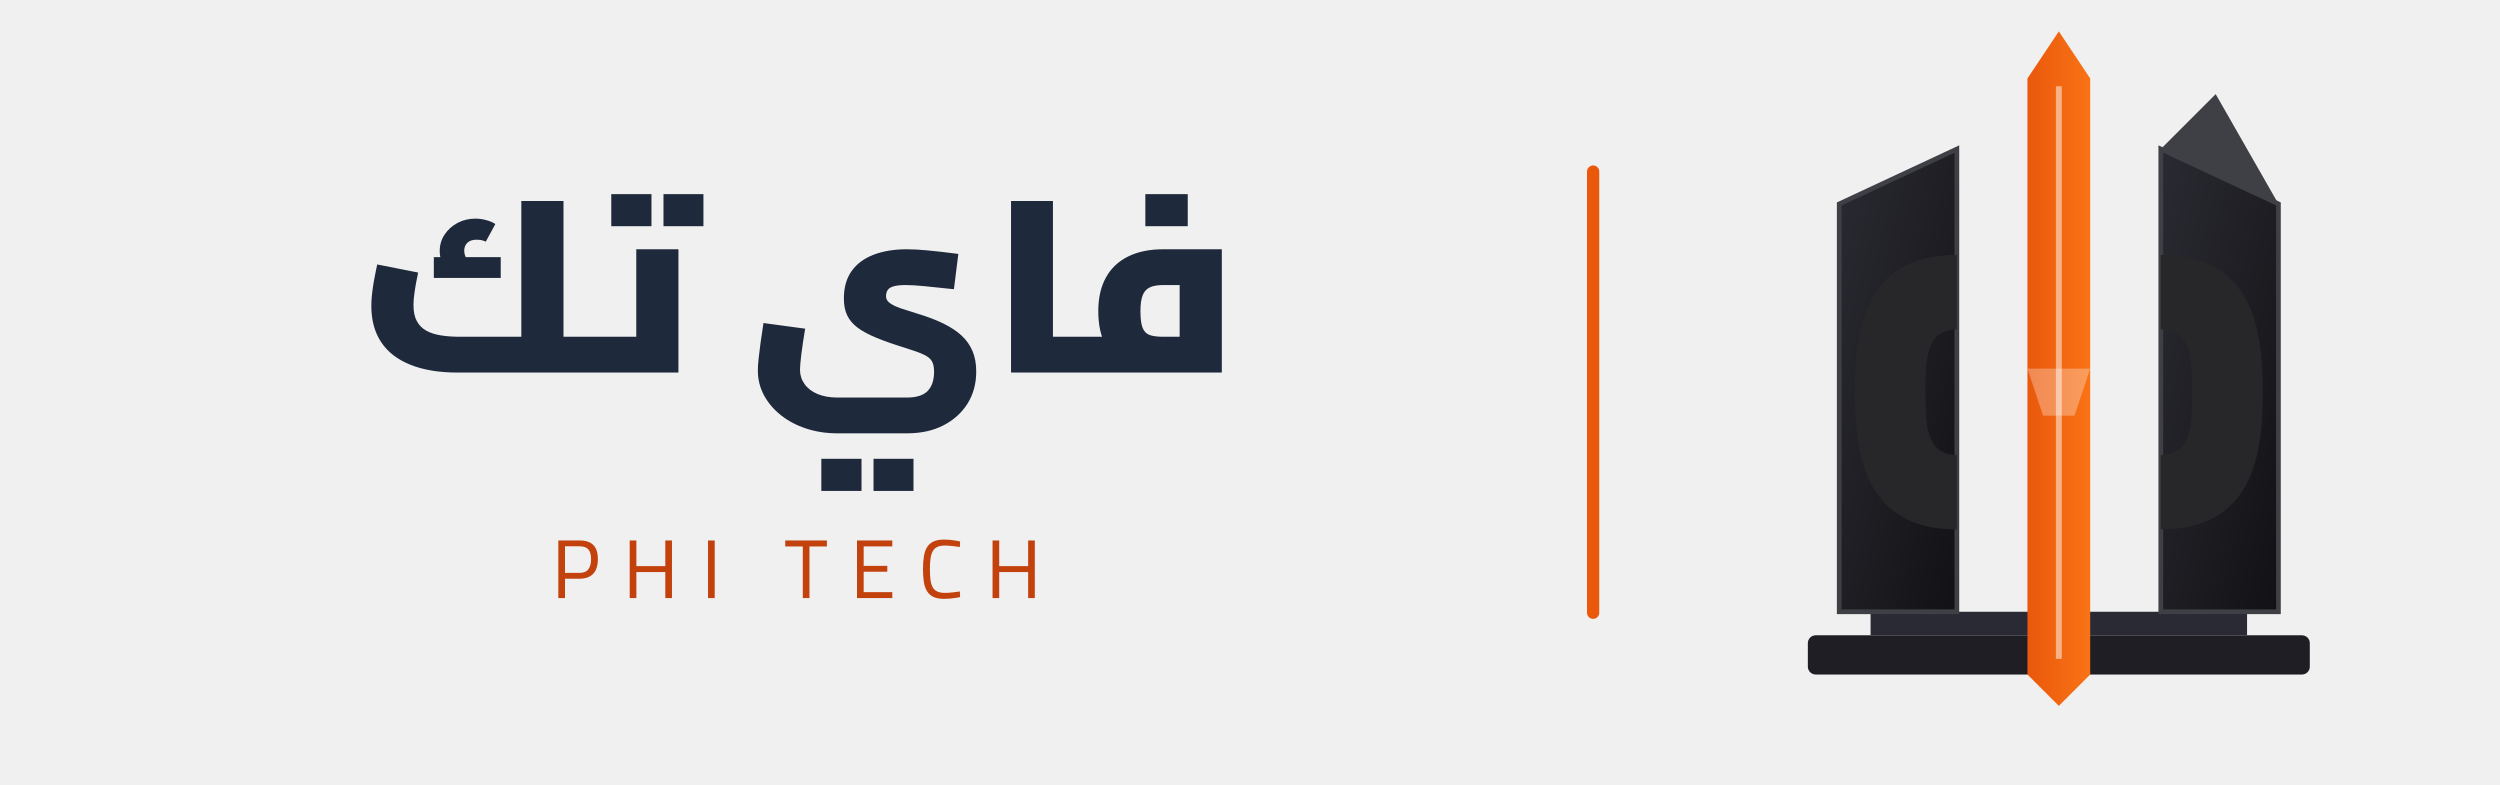
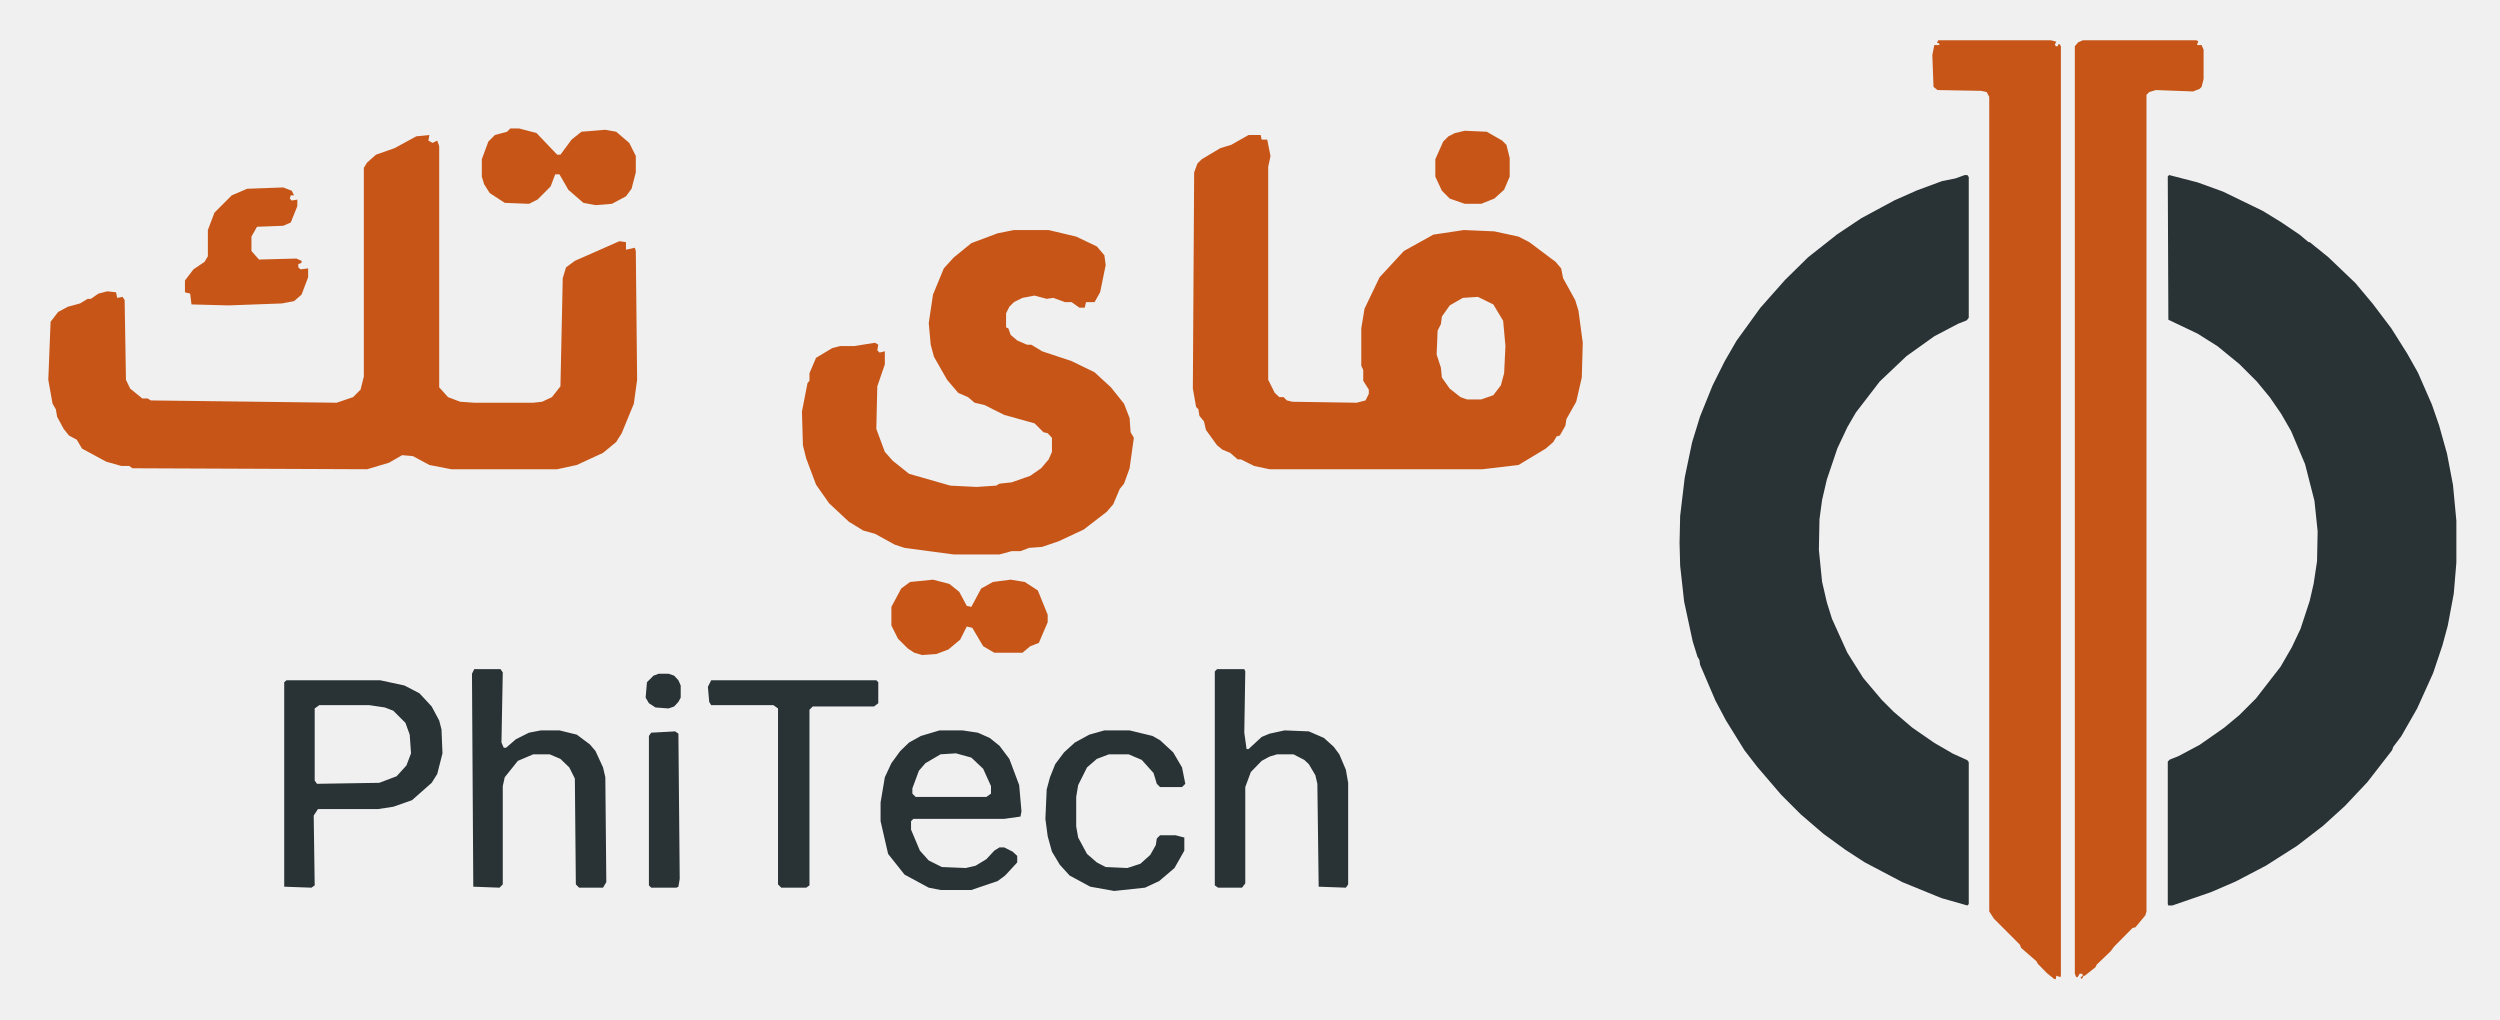
- <svg xmlns="http://www.w3.org/2000/svg" viewBox="0 0 510 160" role="img" aria-labelledby="title">
-   <svg x="340" y="0" width="160" height="160" viewBox="0 0 200 200">
-     <defs>
-       <linearGradient id="portalOrange" x1="0" y1="0" x2="1" y2="0">
-         <stop offset="0%" stop-color="#ea580c" />
-         <stop offset="100%" stop-color="#f97316" />
-       </linearGradient>
-       <linearGradient id="portalDark" x1="0" y1="0" x2="1" y2="1">
-         <stop offset="0%" stop-color="#2a2a32" />
-         <stop offset="100%" stop-color="#121215" />
-       </linearGradient>
-     </defs>
-     <rect x="36" y="162" width="128" height="10" rx="2" fill="#1e1e24" />
-     <rect x="52" y="156" width="96" height="6" fill="#2a2a34" />
-     <polygon points="44,52 74,38 74,156 44,156" fill="url(#portalDark)" stroke="#3f3f46" stroke-width="1.2" />
-     <path d="M 74 65 C 50 65, 48 85, 48 100 C 48 115, 50 135, 74 135 L 74 116 C 66 116, 66 108, 66 100 C 66 92, 66 84, 74 84 Z" fill="#27272a" />
-     <polygon points="126,38 156,52 156,156 126,156" fill="url(#portalDark)" stroke="#3f3f46" stroke-width="1.2" />
-     <polygon points="126,38 140,24 156,52" fill="#3f3f46" />
-     <path d="M 126 65 C 150 65, 152 85, 152 100 C 152 115, 150 135, 126 135 L 126 116 C 134 116, 134 108, 134 100 C 134 92, 134 84, 126 84 Z" fill="#27272a" />
-     <polygon points="92,20 100,8 108,20 108,172 100,180 92,172" fill="url(#portalOrange)" />
-     <line x1="100" y1="22" x2="100" y2="168" stroke="#ffffff" stroke-width="1.5" stroke-opacity="0.5" />
-     <polygon points="92,94 108,94 104,106 96,106" fill="#ffffff" fill-opacity="0.3" />
-   </svg>
-   <path d="M325 35v90" stroke="#ea580c" stroke-width="2.5" stroke-linecap="round" />
-   <path d="M120.10 76L114.95 76L114.95 68.70L120.10 68.70L120.10 76M114.95 76L93.30 76Q87.70 76 83.75 74.42Q79.80 72.85 77.78 69.83Q75.75 66.80 75.75 62.40Q75.75 61.20 75.90 59.92Q76.05 58.65 76.25 57.47Q76.45 56.30 76.65 55.38Q76.85 54.45 76.95 53.95L85.30 55.60Q85.15 56.35 84.92 57.50Q84.70 58.65 84.53 59.90Q84.35 61.15 84.35 62.25Q84.35 64.25 85.03 65.50Q85.70 66.75 86.95 67.45Q88.20 68.15 89.95 68.42Q91.70 68.70 93.85 68.70L111.70 68.70L106.35 73.15L106.35 41L114.95 41L114.95 76M120.10 76L120.10 68.70Q120.40 68.70 120.58 68.95Q120.75 69.20 120.88 69.67Q121 70.15 121.05 70.83Q121.10 71.50 121.10 72.35Q121.10 73.20 121.05 73.88Q121 74.55 120.88 75.03Q120.75 75.50 120.58 75.75Q120.40 76 120.10 76M95.65 53.35L91.85 56.05Q90.80 54.80 90.25 53.67Q89.70 52.55 89.70 51.25Q89.70 49.35 90.70 47.85Q91.70 46.35 93.35 45.47Q95 44.60 97 44.60Q98.05 44.60 99.17 44.90Q100.30 45.20 101.05 45.70L99.10 49.30Q98.60 49.05 98.13 48.97Q97.65 48.90 97.20 48.90Q96 48.90 95.35 49.52Q94.70 50.15 94.70 51.15Q94.70 51.75 94.92 52.27Q95.15 52.80 95.65 53.35M102.15 56.70L88.50 56.70L88.50 52.45L102.15 52.45L102.15 56.70M138.40 76L120.10 76L120.10 68.70L135.15 68.70L129.80 73.15L129.80 50.85L138.40 50.85L138.40 76M120.10 68.70L120.10 76Q119.85 76 119.65 75.75Q119.45 75.50 119.35 75.03Q119.25 74.55 119.17 73.88Q119.10 73.20 119.10 72.35Q119.10 71.20 119.20 70.40Q119.30 69.60 119.52 69.15Q119.75 68.70 120.10 68.70M132.90 46.15L124.70 46.15L124.70 39.60L132.90 39.60L132.90 46.15M143.50 46.15L135.35 46.15L135.35 39.60L143.50 39.60L143.50 46.15M185 88.40L170.85 88.40Q167.40 88.40 164.45 87.42Q161.50 86.45 159.30 84.70Q157.10 82.95 155.85 80.63Q154.60 78.30 154.60 75.55Q154.60 74.65 154.75 73.22Q154.90 71.80 155.15 69.95Q155.40 68.10 155.75 65.90L164.25 67.05Q163.75 70.05 163.47 72.28Q163.20 74.50 163.20 75.45Q163.20 77.05 164.13 78.35Q165.05 79.65 166.78 80.38Q168.50 81.10 170.85 81.10L185 81.10Q187.95 81.10 189.25 79.75Q190.55 78.40 190.55 75.80Q190.55 74.40 190.07 73.63Q189.60 72.85 188.32 72.28Q187.05 71.70 184.60 70.95Q181.20 69.90 178.82 68.92Q176.45 67.95 175 66.88Q173.55 65.80 172.85 64.38Q172.15 62.95 172.15 60.90Q172.15 57.50 173.75 55.27Q175.35 53.05 178.25 51.95Q181.15 50.85 185 50.85Q186.80 50.85 189.22 51.08Q191.65 51.30 195.50 51.80L194.60 59Q190.85 58.60 188.60 58.38Q186.35 58.15 184.75 58.15Q183.20 58.15 182.32 58.40Q181.45 58.65 181.10 59.15Q180.75 59.65 180.75 60.45Q180.75 61.15 181.32 61.65Q181.90 62.15 182.85 62.55Q183.80 62.95 184.93 63.27Q186.05 63.60 187.20 64Q190.20 64.90 192.45 66Q194.70 67.10 196.18 68.47Q197.65 69.85 198.40 71.63Q199.15 73.40 199.15 75.80Q199.15 79.50 197.38 82.33Q195.60 85.15 192.45 86.78Q189.30 88.40 185 88.40M175.75 100.15L167.55 100.15L167.55 93.60L175.75 93.60L175.75 100.15M186.35 100.15L178.20 100.15L178.20 93.60L186.35 93.60L186.35 100.15M220.25 76L214.80 76L214.80 68.70L220.25 68.70L220.25 76M214.80 76L206.25 76L206.25 41L214.80 41L214.80 76M220.25 76L220.25 68.70Q220.50 68.70 220.70 68.95Q220.90 69.20 221 69.67Q221.10 70.15 221.17 70.83Q221.25 71.50 221.25 72.35Q221.25 73.20 221.17 73.88Q221.10 74.55 221 75.03Q220.90 75.50 220.70 75.75Q220.50 76 220.25 76M249.25 76L220.25 76L220.25 68.70L242.30 68.70L240.65 70.10L240.65 56.95L242.10 58.15L237.30 58.15Q235.55 58.15 234.55 58.63Q233.55 59.10 233.10 60.25Q232.65 61.40 232.65 63.45Q232.65 65.80 233.10 66.90Q233.55 68 234.55 68.35Q235.55 68.70 237.30 68.70L237.30 75.65Q233.10 75.65 230.13 74.40Q227.15 73.15 225.60 70.45Q224.05 67.75 224.05 63.45Q224.05 59.45 225.60 56.63Q227.15 53.80 230.13 52.33Q233.10 50.85 237.30 50.85L249.25 50.85L249.25 76M220.25 68.70L220.25 76Q220 76 219.80 75.75Q219.60 75.50 219.50 75.03Q219.40 74.55 219.32 73.88Q219.25 73.20 219.25 72.35Q219.25 71.20 219.35 70.40Q219.45 69.60 219.68 69.15Q219.90 68.70 220.25 68.70M242.30 46.15L233.65 46.15L233.65 39.60L242.30 39.60" fill="#1e293b" />
-   <path d="M115.26 122L113.90 122L113.90 110.25L118.20 110.25Q119.49 110.25 120.32 110.67Q121.16 111.09 121.56 111.93Q121.97 112.77 121.97 114.06Q121.97 115.34 121.56 116.23Q121.16 117.12 120.32 117.59Q119.49 118.06 118.20 118.06L115.26 118.06L115.26 122M115.26 111.44L115.26 116.87L118.20 116.87Q119.46 116.87 120.02 116.14Q120.58 115.40 120.58 114.06Q120.58 112.70 120.02 112.07Q119.46 111.44 118.20 111.44L115.26 111.44M129.82 122L128.46 122L128.46 110.25L129.82 110.25L129.82 115.49L135.72 115.49L135.72 110.25L137.08 110.25L137.08 122L135.72 122L135.72 116.70L129.82 116.70L129.82 122M145.80 122L144.44 122L144.44 110.25L145.80 110.25L145.80 122M165.13 122L163.77 122L163.77 111.48L160.19 111.48L160.19 110.25L168.69 110.25L168.69 111.48L165.13 111.48L165.13 122M182.03 122L174.83 122L174.83 110.25L182.03 110.25L182.03 111.46L176.19 111.46L176.19 115.44L181.01 115.44L181.01 116.63L176.19 116.63L176.19 120.79L182.03 120.79L182.03 122M192.61 122.17Q191.29 122.17 190.44 121.78Q189.60 121.39 189.13 120.62Q188.65 119.86 188.47 118.74Q188.29 117.61 188.29 116.15Q188.29 114.66 188.47 113.52Q188.65 112.38 189.13 111.61Q189.60 110.85 190.44 110.46Q191.29 110.07 192.61 110.07Q193.22 110.07 193.83 110.13Q194.43 110.19 194.96 110.28Q195.48 110.37 195.86 110.46L195.81 111.60Q195.43 111.53 194.89 111.46Q194.35 111.39 193.78 111.34Q193.22 111.29 192.76 111.29Q191.80 111.29 191.19 111.58Q190.59 111.87 190.27 112.47Q189.94 113.08 189.82 113.98Q189.70 114.89 189.70 116.15Q189.70 117.38 189.82 118.29Q189.94 119.19 190.26 119.78Q190.57 120.37 191.18 120.66Q191.80 120.95 192.78 120.95Q193.50 120.95 194.35 120.85Q195.21 120.76 195.81 120.66L195.86 121.81Q195.45 121.90 194.91 121.98Q194.36 122.07 193.77 122.12Q193.17 122.17 192.61 122.17M203.84 122L202.48 122L202.48 110.25L203.84 110.25L203.84 115.49L209.74 115.49L209.74 110.25L211.10 110.25L211.10 122L209.74 122L209.74 116.70L203.84 116.70" fill="#c2410c" />
+ <svg xmlns="http://www.w3.org/2000/svg" viewBox="0 0 1030 420" role="img" aria-label="فاي تك PhiTech">
+   <g transform="translate(852, 210) scale(0.82) translate(-511.85, -349.15)">
+     <path fill="#293235" fill-rule="evenodd" d="M562.7 181.0 L562.0 181.7 L562.3 253.7 L577.0 260.7 L587.0 267.0 L598.0 276.0 L606.7 284.7 L613.3 292.7 L619.0 301.0 L624.0 309.7 L631.0 326.3 L635.7 344.7 L637.3 360.0 L637.0 375.0 L635.3 386.3 L633.3 395.0 L628.7 409.0 L624.3 418.3 L618.7 428.0 L606.3 444.0 L598.0 452.3 L590.3 458.7 L578.0 467.3 L567.3 473.0 L563.0 474.7 L562.0 475.7 L562.0 547.3 L562.3 548.0 L564.3 548.0 L583.7 541.3 L596.0 536.0 L611.3 528.0 L627.0 518.0 L640.0 508.0 L651.0 498.0 L662.3 486.0 L674.7 470.0 L675.3 468.3 L679.3 463.0 L687.3 449.0 L695.3 431.3 L700.0 417.3 L702.7 407.3 L705.7 391.3 L707.0 375.7 L707.0 354.7 L705.3 336.7 L702.3 321.0 L698.3 306.7 L694.7 296.3 L687.7 280.3 L682.3 270.7 L674.3 258.0 L665.0 245.7 L656.3 235.3 L642.7 222.3 L633.3 214.7 L632.7 214.7 L628.3 211.0 L619.0 204.7 L609.7 199.0 L589.7 189.3 L577.0 184.7ZM460.0 181.0 L455.3 182.7 L448.7 184.0 L436.0 188.7 L424.7 193.7 L408.0 202.7 L396.0 210.7 L381.3 222.3 L369.7 233.7 L357.3 247.7 L345.3 264.3 L339.3 274.7 L333.3 286.7 L327.0 302.3 L323.0 315.3 L319.3 333.0 L317.0 352.3 L316.7 365.7 L317.0 377.3 L319.0 395.3 L323.3 415.3 L325.7 423.0 L326.7 424.7 L327.0 427.0 L334.7 445.0 L340.0 455.0 L349.3 470.0 L355.7 478.3 L367.7 492.3 L377.7 502.3 L389.0 512.0 L400.0 520.0 L409.7 526.3 L428.7 536.3 L448.3 544.3 L461.3 548.0 L462.0 547.3 L462.0 476.0 L461.3 475.0 L454.0 471.7 L444.7 466.3 L433.7 458.7 L424.3 450.7 L418.3 444.7 L409.0 433.7 L401.0 421.0 L393.3 404.0 L390.7 395.7 L388.3 385.3 L386.7 369.3 L387.0 354.0 L388.3 344.3 L390.7 334.0 L396.0 318.3 L401.0 307.7 L405.3 300.3 L417.3 284.7 L430.7 272.0 L444.7 262.0 L456.7 255.7 L461.0 254.0 L462.0 252.7 L462.0 182.0 L461.3 181.0Z" />
+     <path fill="#c75517" fill-rule="evenodd" d="M576.3 113.3 L519.3 113.3 L517.0 114.3 L515.3 116.3 L515.3 582.3 L516.0 584.0 L516.7 584.0 L517.7 582.3 L519.0 582.3 L519.3 583.3 L518.3 584.0 L518.3 584.7 L519.0 584.7 L519.7 583.3 L520.3 583.3 L525.7 579.0 L526.3 577.7 L533.3 571.0 L535.0 568.7 L544.3 559.3 L545.7 559.0 L550.7 553.0 L551.3 551.0 L551.3 140.7 L552.7 139.3 L556.0 138.3 L574.7 139.0 L578.0 137.7 L579.0 136.7 L580.0 132.7 L580.0 118.0 L579.0 115.7 L576.7 115.7 L577.3 113.7ZM446.7 113.3 L446.0 114.7 L447.0 114.7 L447.3 115.7 L444.7 115.7 L443.7 120.7 L444.3 136.7 L446.3 138.3 L468.3 138.7 L471.0 139.3 L472.3 141.7 L472.3 551.0 L474.7 554.7 L487.7 567.7 L488.3 569.3 L496.0 576.0 L496.7 577.3 L501.3 582.0 L505.0 585.0 L505.7 585.0 L506.0 583.3 L508.0 584.0 L508.3 583.3 L508.3 116.3 L507.7 115.3 L507.0 115.3 L506.7 116.3 L505.7 116.3 L505.3 115.3 L506.0 114.0 L503.3 113.3Z" />
+   </g>
+   <g transform="translate(336, 210) scale(1.35) translate(-512.15, -806.65)">
+     <path fill="#c75517" fill-rule="evenodd" d="M535.3 836.3 L535.3 842.0 L537.3 846.0 L540.3 849.0 L542.3 850.3 L544.7 851.0 L549.0 850.7 L552.7 849.3 L556.3 846.3 L558.3 842.3 L560.0 842.7 L563.3 848.3 L566.7 850.3 L575.3 850.3 L577.7 848.3 L580.3 847.3 L583.0 841.0 L583.0 838.7 L580.0 831.3 L576.0 828.7 L571.7 828.0 L566.3 828.7 L562.7 830.7 L559.7 836.3 L558.3 836.0 L556.0 831.7 L553.0 829.3 L548.0 828.0 L541.0 828.7 L538.3 830.7ZM598.0 726.3 L591.7 723.3 L583.3 721.3 L572.7 721.3 L567.7 722.3 L559.7 725.3 L554.3 729.7 L551.3 733.0 L548.0 741.0 L546.7 749.7 L547.3 756.3 L548.3 760.0 L552.3 767.0 L555.7 771.0 L558.7 772.3 L560.7 774.0 L563.7 774.7 L569.7 777.7 L579.0 780.3 L581.7 783.0 L583.0 783.3 L584.3 784.7 L584.3 789.0 L583.3 791.3 L581.0 794.0 L577.7 796.3 L572.0 798.3 L568.3 798.7 L567.3 799.3 L561.3 799.7 L553.3 799.3 L540.7 795.7 L535.7 791.7 L533.3 789.0 L530.7 782.0 L531.0 769.0 L533.3 762.3 L533.3 758.3 L531.7 758.7 L531.0 758.0 L531.3 756.3 L530.3 755.7 L524.0 756.7 L519.7 756.7 L517.3 757.3 L512.3 760.3 L510.3 765.0 L510.3 767.3 L509.7 768.0 L508.0 776.7 L508.3 787.0 L509.3 791.0 L512.3 799.0 L516.3 804.7 L522.3 810.3 L526.7 813.0 L530.3 814.0 L536.3 817.3 L539.3 818.3 L554.3 820.3 L568.3 820.3 L572.0 819.3 L574.7 819.3 L577.3 818.3 L581.3 818.0 L586.3 816.3 L594.0 812.7 L601.0 807.3 L603.0 805.0 L605.0 800.3 L606.3 798.7 L608.0 794.0 L609.3 784.7 L608.3 783.0 L608.0 778.7 L606.3 774.3 L602.3 769.3 L597.3 764.7 L590.3 761.3 L581.3 758.3 L578.0 756.3 L576.7 756.3 L573.7 755.0 L571.7 753.3 L571.0 751.3 L570.3 751.0 L570.3 746.7 L571.3 744.7 L572.7 743.3 L575.3 742.0 L579.0 741.3 L582.7 742.3 L584.7 742.0 L588.3 743.3 L590.3 743.3 L592.7 745.0 L594.3 745.0 L594.7 743.3 L597.3 743.3 L599.0 740.3 L600.7 732.0 L600.3 729.0ZM352.3 709.3 L349.7 708.3 L338.7 708.7 L334.0 710.7 L328.7 716.0 L326.7 721.3 L326.7 729.3 L325.7 731.0 L322.3 733.3 L319.7 736.7 L319.7 740.3 L321.3 740.7 L321.7 744.0 L333.0 744.3 L349.3 743.7 L353.0 743.0 L355.3 741.0 L357.3 735.7 L357.3 733.0 L355.0 733.3 L354.3 732.7 L354.3 731.7 L355.3 731.3 L355.3 730.7 L353.7 730.0 L342.3 730.3 L340.0 727.7 L340.0 723.3 L341.7 720.3 L349.7 720.0 L352.0 719.0 L354.0 714.0 L354.0 712.0 L352.3 712.3 L351.7 711.7 L352.0 710.7 L353.0 710.7ZM457.3 727.7 L457.0 726.7 L454.3 727.3 L454.3 725.0 L452.3 724.7 L438.7 730.7 L436.0 732.7 L435.0 736.0 L434.3 769.0 L431.7 772.3 L428.7 773.7 L426.0 774.0 L408.0 774.0 L403.7 773.7 L400.0 772.3 L397.3 769.3 L397.3 695.7 L396.7 694.0 L395.3 694.7 L394.0 694.0 L394.3 692.3 L390.3 692.7 L383.7 696.3 L378.0 698.3 L375.3 700.7 L374.3 702.3 L374.3 766.0 L373.3 770.0 L371.0 772.3 L366.0 774.0 L309.3 773.3 L308.3 772.7 L306.7 772.7 L303.0 769.7 L301.7 767.0 L301.3 742.7 L300.7 741.7 L299.0 742.0 L298.7 740.3 L296.0 740.0 L293.3 740.7 L291.0 742.3 L290.0 742.3 L287.7 743.7 L284.0 744.7 L281.0 746.3 L278.7 749.3 L278.0 767.0 L279.3 774.3 L280.3 776.0 L280.7 778.3 L282.7 782.0 L284.3 784.0 L286.7 785.3 L288.3 788.0 L295.7 792.0 L300.3 793.3 L302.7 793.3 L303.7 794.0 L375.3 794.3 L382.0 792.3 L386.0 790.0 L389.3 790.3 L394.3 793.0 L401.0 794.3 L433.3 794.3 L439.3 793.0 L447.3 789.3 L451.3 786.0 L453.0 783.3 L456.7 774.3 L457.7 767.0ZM628.7 701.0 L627.7 703.7 L627.3 769.7 L628.3 775.3 L629.0 776.0 L629.3 778.0 L630.7 779.7 L631.3 782.3 L634.7 787.0 L636.3 788.3 L638.7 789.3 L641.0 791.3 L642.0 791.3 L646.0 793.3 L650.7 794.3 L715.7 794.3 L726.7 793.0 L735.0 788.0 L737.3 786.0 L738.3 784.3 L739.3 784.0 L741.0 781.0 L741.3 779.0 L744.3 773.7 L746.0 766.3 L746.3 755.7 L745.0 746.0 L744.0 742.7 L740.3 736.0 L739.7 733.0 L738.0 731.0 L730.0 725.0 L726.7 723.3 L719.3 721.7 L710.0 721.3 L700.7 722.7 L691.7 727.7 L684.3 735.7 L679.7 745.3 L678.7 751.3 L678.7 762.7 L679.3 764.0 L679.3 767.3 L681.0 770.0 L681.0 771.3 L680.0 773.3 L677.3 774.0 L657.7 773.7 L656.0 773.3 L655.0 772.3 L653.7 772.3 L652.3 771.0 L650.3 767.0 L650.3 702.0 L651.0 698.7 L650.0 693.7 L648.3 693.7 L648.0 692.3 L644.3 692.3 L639.0 695.3 L635.7 696.3 L630.0 699.7ZM714.3 741.7 L719.0 744.0 L722.0 749.0 L722.7 756.7 L722.3 765.0 L721.3 768.7 L719.0 771.7 L715.3 773.0 L711.0 773.0 L709.0 772.3 L705.7 769.7 L703.3 766.3 L703.0 763.3 L701.7 759.3 L702.0 752.0 L703.0 750.0 L703.3 747.7 L705.7 744.3 L709.7 742.0ZM707.3 691.7 L705.3 692.7 L703.7 694.3 L701.3 699.7 L701.3 705.0 L703.3 709.3 L705.7 711.7 L710.3 713.3 L715.3 713.3 L719.3 711.7 L722.3 709.0 L724.0 705.0 L724.0 699.3 L723.0 695.3 L721.7 694.0 L717.0 691.3 L710.3 691.0ZM410.3 699.7 L410.3 705.0 L411.0 707.3 L412.7 710.0 L417.3 713.0 L424.7 713.3 L427.3 712.0 L431.3 708.0 L432.7 704.3 L434.0 704.3 L436.7 709.0 L441.3 713.0 L445.0 713.7 L450.0 713.3 L454.3 711.0 L456.0 708.7 L457.3 703.7 L457.3 698.7 L455.3 694.7 L451.3 691.3 L448.0 690.7 L440.7 691.3 L437.7 693.7 L434.3 698.3 L433.3 698.3 L427.0 691.7 L421.7 690.3 L419.0 690.3 L418.0 691.3 L414.3 692.3 L412.3 694.3Z" />
+     <path fill="#293235" fill-rule="evenodd" d="M462.0 874.7 L461.3 875.7 L461.3 921.3 L462.0 922.0 L469.7 922.0 L470.3 921.7 L470.7 919.3 L470.3 875.0 L469.3 874.3ZM595.7 875.3 L591.3 877.7 L588.0 880.7 L585.3 884.3 L583.7 888.3 L582.7 892.0 L582.3 901.0 L583.0 906.3 L584.3 911.0 L586.7 915.0 L589.7 918.3 L596.0 921.7 L603.3 923.0 L612.7 922.0 L617.0 920.0 L621.7 916.0 L624.7 910.7 L624.7 906.7 L622.0 906.0 L617.3 906.0 L616.3 907.0 L616.0 909.0 L614.3 912.0 L611.3 914.7 L607.3 916.0 L600.7 915.7 L598.0 914.3 L595.0 911.7 L592.3 906.7 L591.7 903.3 L591.7 894.3 L592.3 890.7 L595.0 885.3 L598.0 882.7 L601.7 881.3 L607.7 881.3 L611.7 883.0 L615.3 887.0 L616.3 890.3 L617.3 891.3 L624.0 891.3 L625.0 890.3 L624.0 885.3 L621.3 880.7 L617.3 877.0 L615.0 875.7 L608.0 874.0 L600.3 874.0ZM544.3 875.7 L540.7 877.7 L538.0 880.3 L535.3 884.0 L533.3 888.3 L532.0 896.0 L532.0 901.7 L534.3 911.7 L539.3 918.0 L546.7 922.0 L550.3 922.7 L559.7 922.7 L567.7 920.0 L570.0 918.3 L573.7 914.3 L573.7 912.3 L572.3 911.0 L569.7 909.7 L568.3 909.7 L566.7 910.7 L564.3 913.3 L561.0 915.3 L558.0 916.0 L550.7 915.7 L546.7 913.7 L544.0 910.7 L541.3 904.3 L541.3 901.7 L542.0 901.0 L569.7 901.0 L574.7 900.3 L575.0 898.7 L574.3 890.7 L571.3 882.7 L568.3 878.7 L565.3 876.3 L561.7 874.7 L557.0 874.0 L550.0 874.0ZM541.7 891.7 L543.7 886.3 L545.7 884.0 L550.3 881.3 L555.0 881.0 L559.7 882.3 L563.3 885.7 L565.7 891.0 L565.7 893.3 L564.3 894.3 L542.7 894.3 L541.7 893.3ZM480.3 858.7 L479.3 860.7 L479.7 865.3 L480.3 866.3 L499.3 866.3 L500.7 867.3 L500.7 921.0 L501.7 922.0 L509.3 922.0 L510.3 921.3 L510.3 867.7 L511.3 866.7 L530.0 866.7 L531.3 865.7 L531.3 859.3 L530.7 858.7ZM391.3 862.7 L386.7 860.3 L379.3 858.7 L350.7 858.7 L350.0 859.3 L350.0 921.7 L358.3 922.0 L359.3 921.3 L359.0 900.0 L360.3 898.0 L378.7 898.0 L383.3 897.3 L389.0 895.3 L395.0 890.0 L396.7 887.3 L398.3 881.0 L398.0 873.7 L397.3 871.0 L395.0 866.7ZM359.3 867.3 L360.7 866.3 L376.0 866.3 L380.7 867.0 L383.3 868.0 L387.0 871.7 L388.3 875.3 L388.7 881.0 L387.3 884.7 L384.3 888.0 L379.0 890.0 L360.0 890.3 L359.3 889.3ZM464.3 856.7 L462.7 857.3 L460.7 859.3 L460.3 864.0 L461.3 865.7 L463.3 867.0 L467.3 867.3 L469.0 866.7 L470.3 865.3 L471.0 864.0 L471.0 860.3 L470.3 858.7 L469.0 857.3 L467.3 856.7ZM634.7 855.3 L634.0 856.0 L634.0 921.3 L635.0 922.0 L642.3 922.0 L643.3 920.7 L643.3 891.3 L645.0 886.7 L648.3 883.3 L650.7 882.0 L653.0 881.3 L658.0 881.3 L661.3 883.0 L662.7 884.3 L664.7 887.7 L665.3 890.3 L665.7 921.7 L674.0 922.0 L674.7 921.0 L674.7 890.0 L674.0 886.0 L672.0 881.3 L670.3 879.0 L667.3 876.3 L662.7 874.3 L655.3 874.0 L650.7 875.0 L648.3 876.0 L644.3 879.7 L643.7 879.7 L643.0 874.7 L643.3 856.0 L643.0 855.3ZM408.0 855.3 L407.3 856.7 L407.7 921.7 L415.7 922.0 L416.7 921.0 L416.7 891.0 L417.3 888.3 L421.3 883.3 L426.0 881.3 L431.0 881.3 L434.3 882.7 L437.0 885.3 L438.7 888.7 L439.0 921.0 L440.0 922.0 L447.3 922.0 L448.3 920.3 L448.0 888.3 L447.3 885.3 L445.0 880.3 L443.3 878.3 L439.3 875.3 L434.0 874.0 L428.3 874.0 L424.7 874.7 L420.7 876.7 L417.7 879.3 L417.0 879.3 L416.3 877.7 L416.7 856.3 L416.0 855.3Z" />
+   </g>
</svg>
